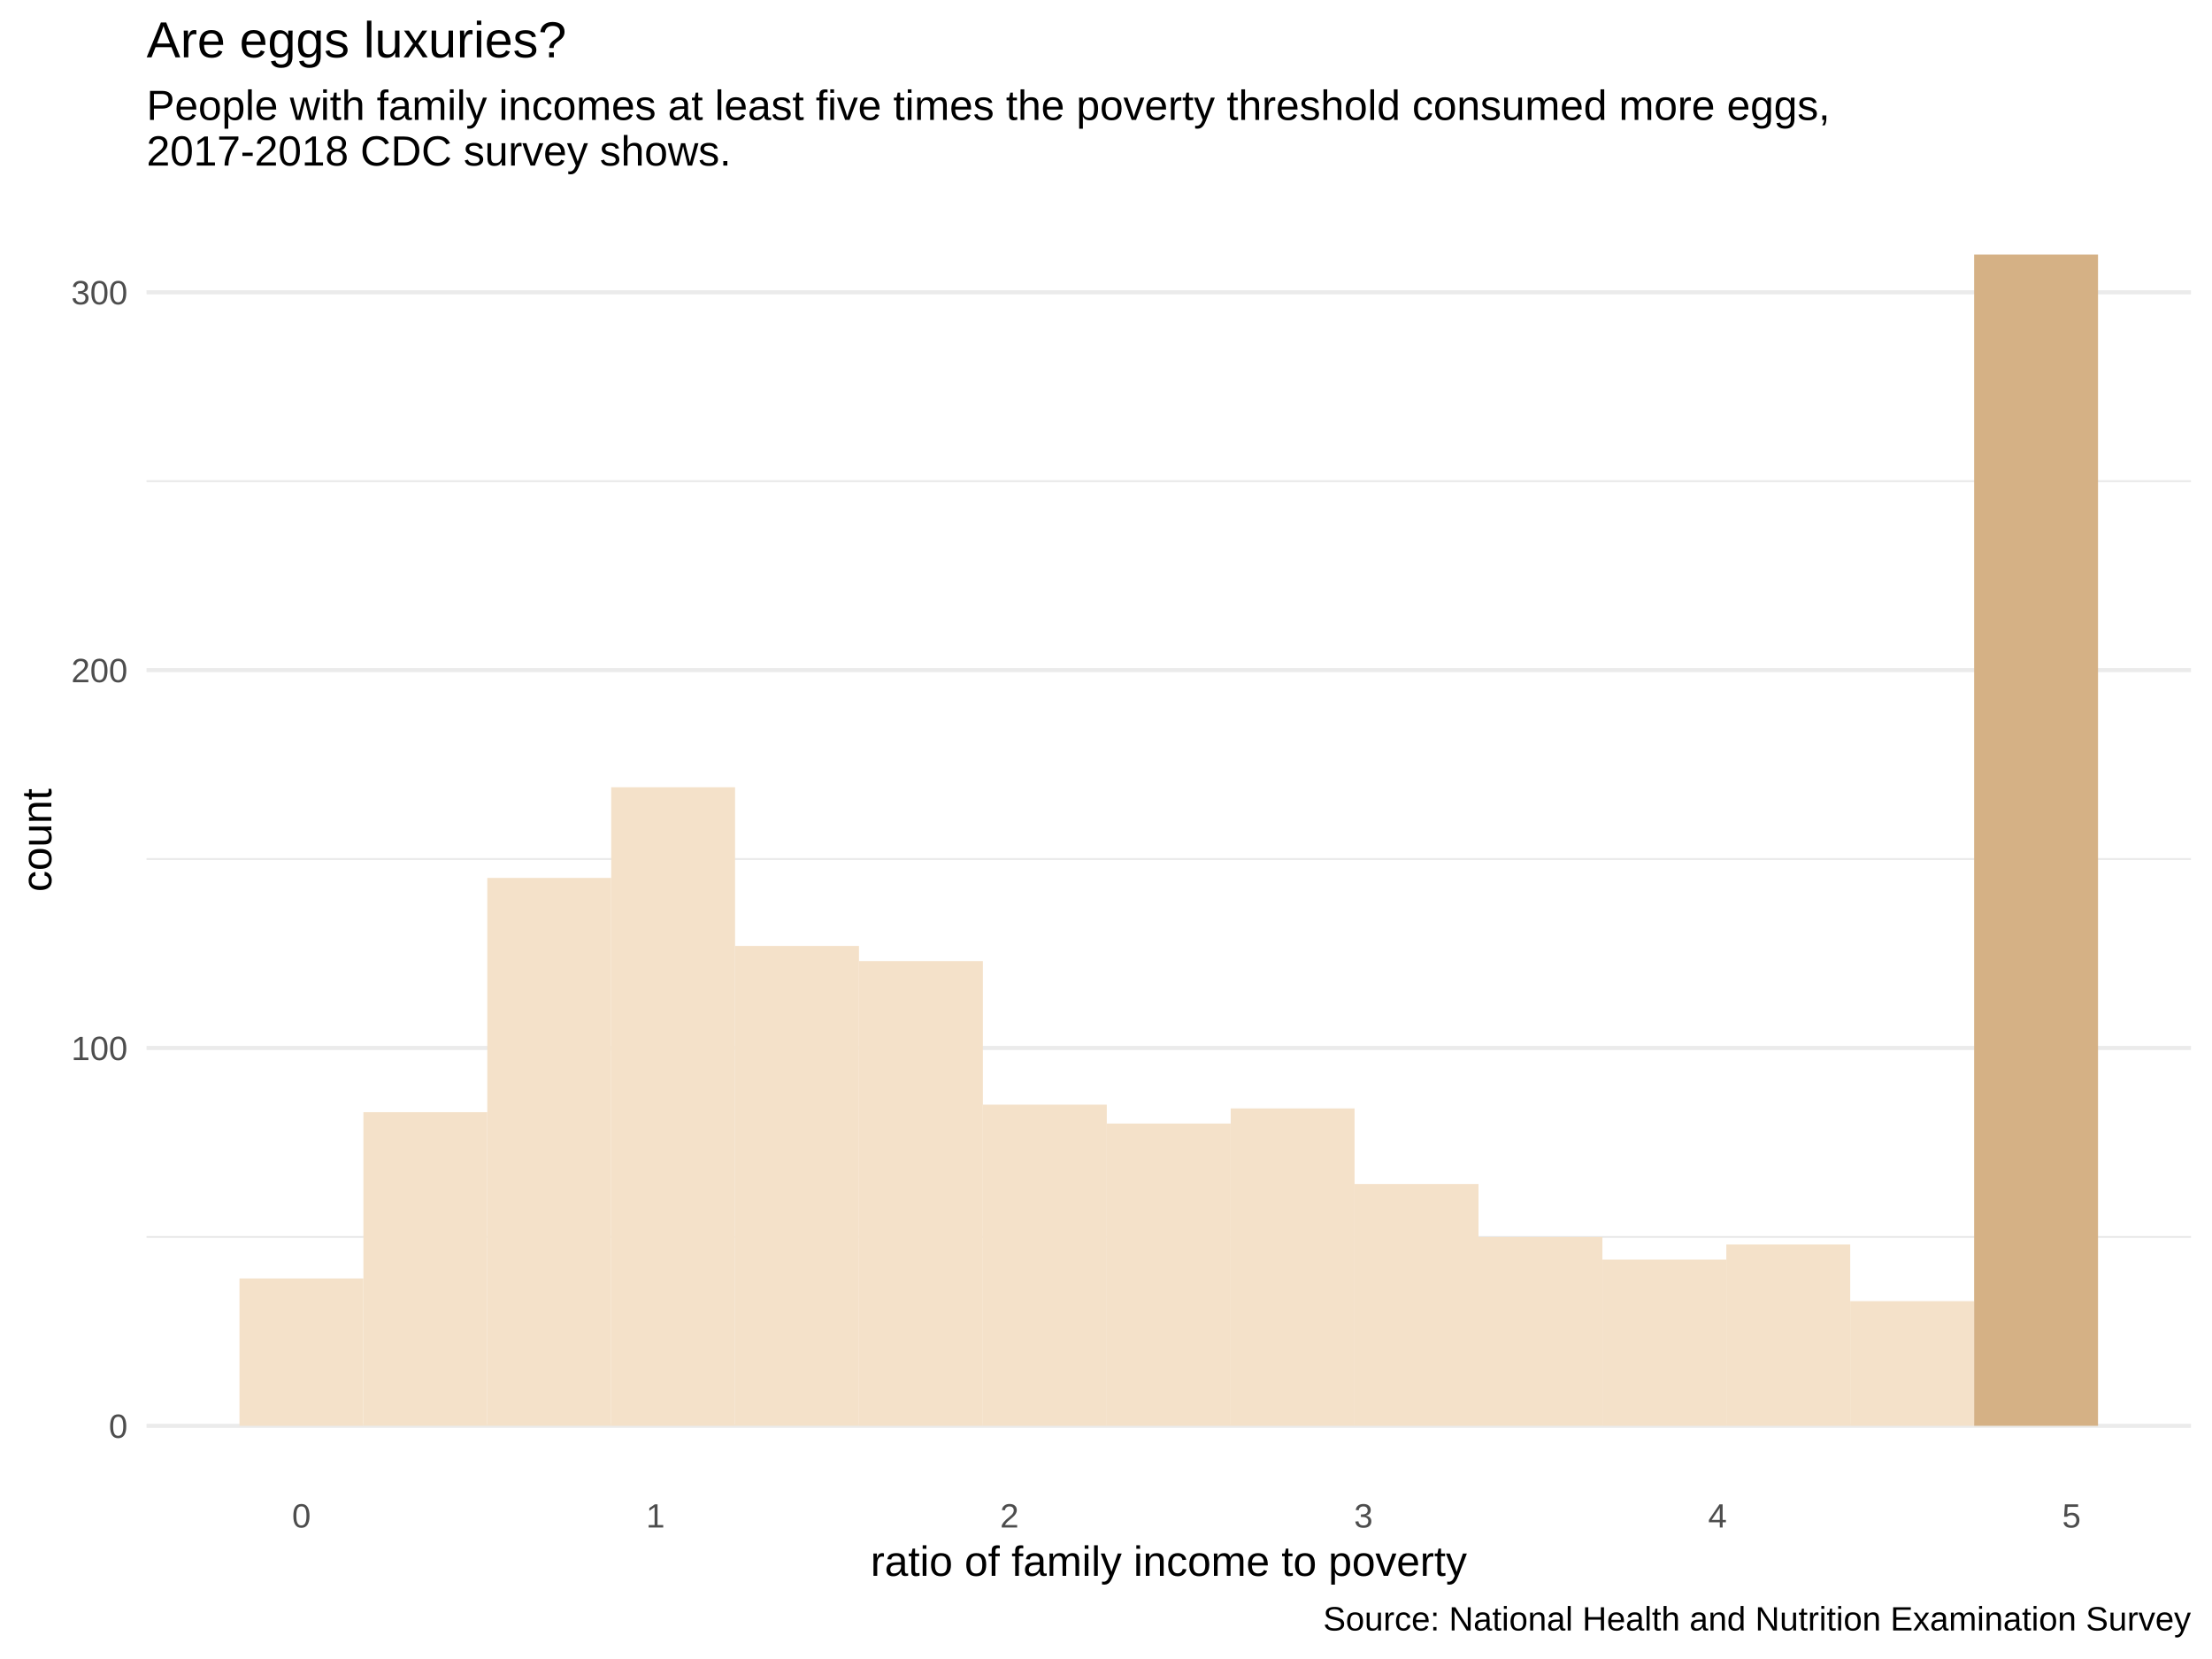
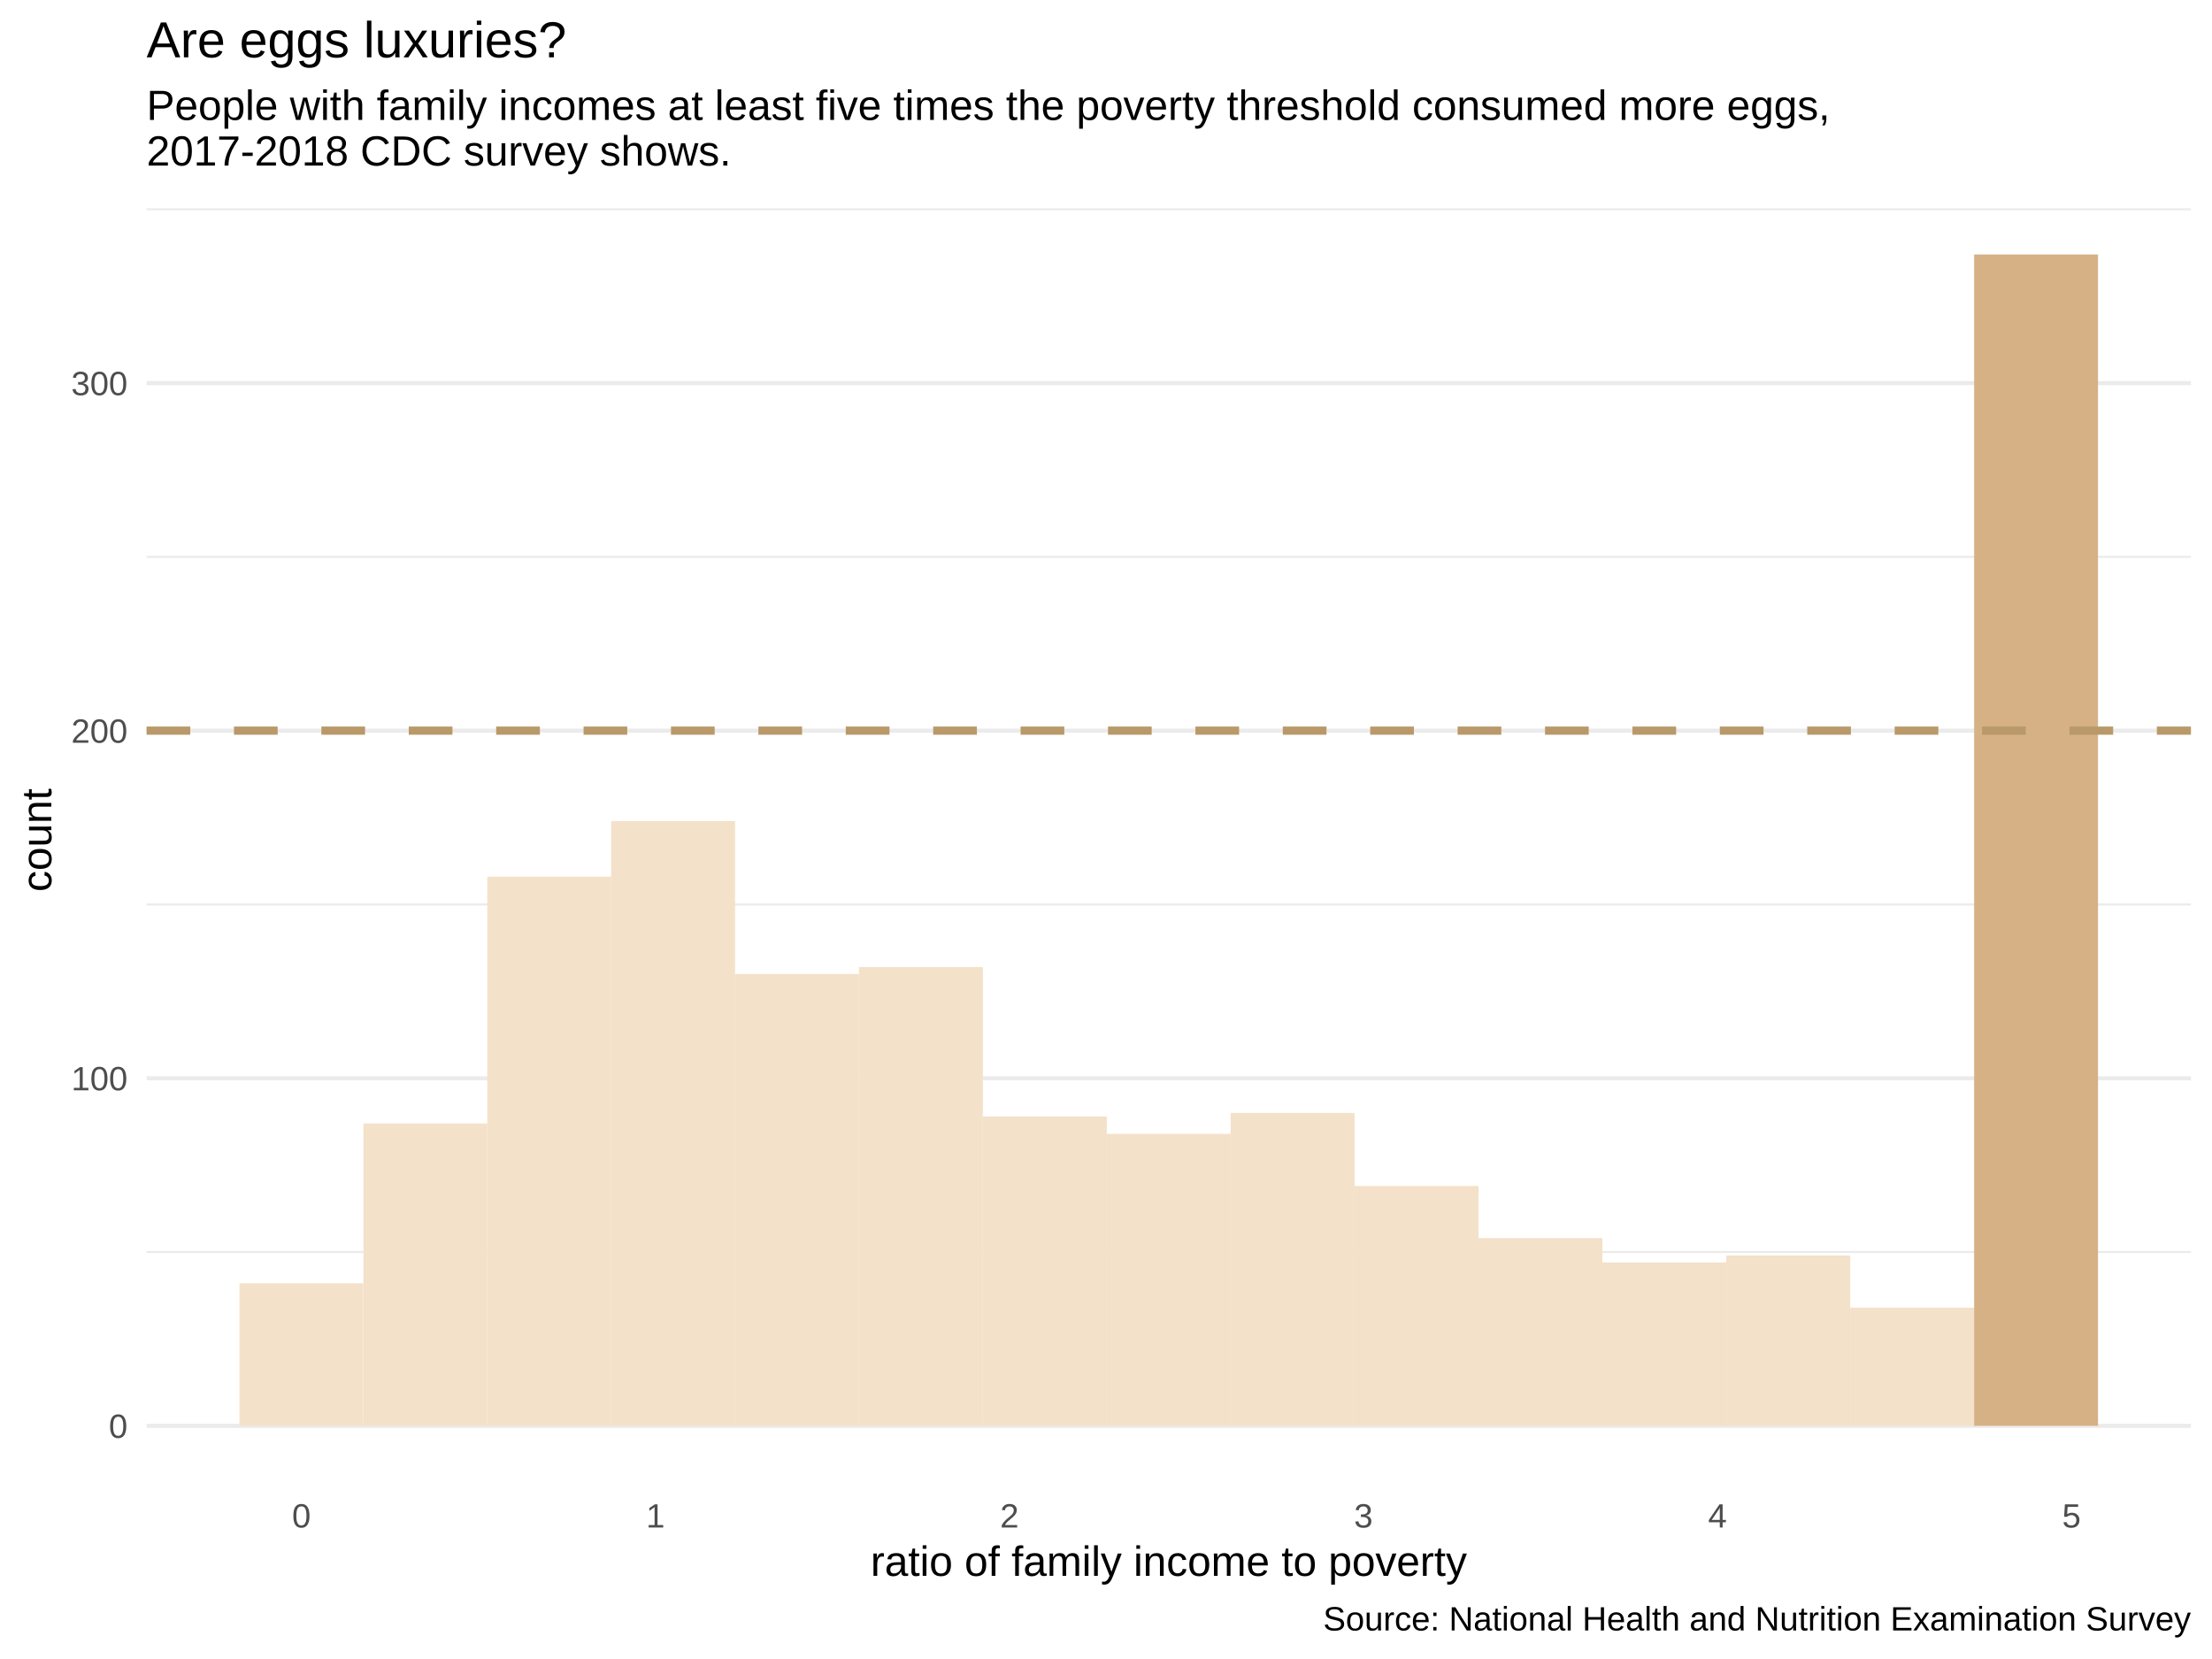
<svg xmlns="http://www.w3.org/2000/svg" class="svglite" width="576.00pt" height="432.00pt" viewBox="0 0 576.00 432.00">
  <defs>
    <style type="text/css">
    .svglite line, .svglite polyline, .svglite polygon, .svglite path, .svglite rect, .svglite circle {
      fill: none;
      stroke: #000000;
      stroke-linecap: round;
      stroke-linejoin: round;
      stroke-miterlimit: 10.00;
    }
    .svglite text {
      white-space: pre;
    }
  </style>
  </defs>
  <rect width="100%" height="100%" style="stroke: none; fill: none;" />
  <defs>
    <clipPath id="cpMC4wMHw1NzYuMDB8MC4wMHw0MzIuMDA=">
      <rect x="0.00" y="0.00" width="576.00" height="432.00" />
    </clipPath>
  </defs>
  <g clip-path="url(#cpMC4wMHw1NzYuMDB8MC4wMHw0MzIuMDA=)">
</g>
  <defs>
    <clipPath id="cpMzguMTZ8NTcwLjUyfDUxLjAyfDM4Ni41Mw==">
      <rect x="38.16" y="51.02" width="532.36" height="335.51" />
    </clipPath>
  </defs>
  <g clip-path="url(#cpMzguMTZ8NTcwLjUyfDUxLjAyfDM4Ni41Mw==)">
-     <polyline points="38.16,322.08 570.52,322.08 " style="stroke-width: 0.53; stroke: #EBEBEB; stroke-linecap: butt;" />
-     <polyline points="38.16,223.69 570.52,223.69 " style="stroke-width: 0.53; stroke: #EBEBEB; stroke-linecap: butt;" />
-     <polyline points="38.16,125.30 570.52,125.30 " style="stroke-width: 0.53; stroke: #EBEBEB; stroke-linecap: butt;" />
+     <polyline points="38.16,326.02 570.52,326.02 " style="stroke-width: 0.53; stroke: #EBEBEB; stroke-linecap: butt;" />
+     <polyline points="38.16,235.52 570.52,235.52 " style="stroke-width: 0.53; stroke: #EBEBEB; stroke-linecap: butt;" />
+     <polyline points="38.16,145.01 570.52,145.01 " style="stroke-width: 0.53; stroke: #EBEBEB; stroke-linecap: butt;" />
+     <polyline points="38.16,54.50 570.52,54.50 " style="stroke-width: 0.53; stroke: #EBEBEB; stroke-linecap: butt;" />
    <polyline points="38.16,371.28 570.52,371.28 " style="stroke-width: 1.07; stroke: #EBEBEB; stroke-linecap: butt;" />
-     <polyline points="38.16,272.89 570.52,272.89 " style="stroke-width: 1.07; stroke: #EBEBEB; stroke-linecap: butt;" />
-     <polyline points="38.16,174.50 570.52,174.50 " style="stroke-width: 1.07; stroke: #EBEBEB; stroke-linecap: butt;" />
-     <polyline points="38.16,76.11 570.52,76.11 " style="stroke-width: 1.07; stroke: #EBEBEB; stroke-linecap: butt;" />
-     <rect x="62.36" y="332.91" width="32.26" height="38.37" style="stroke-width: 1.07; stroke: none; stroke-linecap: butt; stroke-linejoin: miter; fill: #F4E1C9;" />
-     <rect x="94.63" y="289.61" width="32.26" height="81.66" style="stroke-width: 1.07; stroke: none; stroke-linecap: butt; stroke-linejoin: miter; fill: #F4E1C9;" />
-     <rect x="126.89" y="228.61" width="32.26" height="142.66" style="stroke-width: 1.07; stroke: none; stroke-linecap: butt; stroke-linejoin: miter; fill: #F4E1C9;" />
-     <rect x="159.15" y="205.00" width="32.26" height="166.28" style="stroke-width: 1.07; stroke: none; stroke-linecap: butt; stroke-linejoin: miter; fill: #F4E1C9;" />
-     <rect x="191.42" y="246.32" width="32.26" height="124.95" style="stroke-width: 1.07; stroke: none; stroke-linecap: butt; stroke-linejoin: miter; fill: #F4E1C9;" />
-     <rect x="223.68" y="250.26" width="32.26" height="121.02" style="stroke-width: 1.07; stroke: none; stroke-linecap: butt; stroke-linejoin: miter; fill: #F4E1C9;" />
-     <rect x="255.95" y="287.65" width="32.26" height="83.63" style="stroke-width: 1.07; stroke: none; stroke-linecap: butt; stroke-linejoin: miter; fill: #F4E1C9;" />
-     <rect x="288.21" y="292.57" width="32.26" height="78.71" style="stroke-width: 1.07; stroke: none; stroke-linecap: butt; stroke-linejoin: miter; fill: #F4E1C9;" />
-     <rect x="320.47" y="288.63" width="32.26" height="82.65" style="stroke-width: 1.07; stroke: none; stroke-linecap: butt; stroke-linejoin: miter; fill: #F4E1C9;" />
-     <rect x="352.74" y="308.31" width="32.26" height="62.97" style="stroke-width: 1.07; stroke: none; stroke-linecap: butt; stroke-linejoin: miter; fill: #F4E1C9;" />
-     <rect x="385.00" y="322.08" width="32.26" height="49.19" style="stroke-width: 1.07; stroke: none; stroke-linecap: butt; stroke-linejoin: miter; fill: #F4E1C9;" />
-     <rect x="417.27" y="327.99" width="32.26" height="43.29" style="stroke-width: 1.07; stroke: none; stroke-linecap: butt; stroke-linejoin: miter; fill: #F4E1C9;" />
-     <rect x="449.53" y="324.05" width="32.26" height="47.23" style="stroke-width: 1.07; stroke: none; stroke-linecap: butt; stroke-linejoin: miter; fill: #F4E1C9;" />
-     <rect x="481.79" y="338.81" width="32.26" height="32.47" style="stroke-width: 1.07; stroke: none; stroke-linecap: butt; stroke-linejoin: miter; fill: #F4E1C9;" />
+     <polyline points="38.16,280.77 570.52,280.77 " style="stroke-width: 1.07; stroke: #EBEBEB; stroke-linecap: butt;" />
+     <polyline points="38.16,190.26 570.52,190.26 " style="stroke-width: 1.07; stroke: #EBEBEB; stroke-linecap: butt;" />
+     <polyline points="38.16,99.76 570.52,99.76 " style="stroke-width: 1.07; stroke: #EBEBEB; stroke-linecap: butt;" />
+     <rect x="62.36" y="334.17" width="32.26" height="37.11" style="stroke-width: 1.07; stroke: none; stroke-linecap: butt; stroke-linejoin: miter; fill: #F4E1C9;" />
+     <rect x="94.63" y="292.54" width="32.26" height="78.74" style="stroke-width: 1.07; stroke: none; stroke-linecap: butt; stroke-linejoin: miter; fill: #F4E1C9;" />
+     <rect x="126.89" y="228.28" width="32.26" height="143.00" style="stroke-width: 1.07; stroke: none; stroke-linecap: butt; stroke-linejoin: miter; fill: #F4E1C9;" />
+     <rect x="159.15" y="213.80" width="32.26" height="157.48" style="stroke-width: 1.07; stroke: none; stroke-linecap: butt; stroke-linejoin: miter; fill: #F4E1C9;" />
+     <rect x="191.42" y="253.62" width="32.26" height="117.66" style="stroke-width: 1.07; stroke: none; stroke-linecap: butt; stroke-linejoin: miter; fill: #F4E1C9;" />
+     <rect x="223.68" y="251.81" width="32.26" height="119.47" style="stroke-width: 1.07; stroke: none; stroke-linecap: butt; stroke-linejoin: miter; fill: #F4E1C9;" />
+     <rect x="255.95" y="290.73" width="32.26" height="80.55" style="stroke-width: 1.07; stroke: none; stroke-linecap: butt; stroke-linejoin: miter; fill: #F4E1C9;" />
+     <rect x="288.21" y="295.25" width="32.26" height="76.03" style="stroke-width: 1.07; stroke: none; stroke-linecap: butt; stroke-linejoin: miter; fill: #F4E1C9;" />
+     <rect x="320.47" y="289.82" width="32.26" height="81.46" style="stroke-width: 1.07; stroke: none; stroke-linecap: butt; stroke-linejoin: miter; fill: #F4E1C9;" />
+     <rect x="352.74" y="308.83" width="32.26" height="62.45" style="stroke-width: 1.07; stroke: none; stroke-linecap: butt; stroke-linejoin: miter; fill: #F4E1C9;" />
+     <rect x="385.00" y="322.40" width="32.26" height="48.87" style="stroke-width: 1.07; stroke: none; stroke-linecap: butt; stroke-linejoin: miter; fill: #F4E1C9;" />
+     <rect x="417.27" y="328.74" width="32.26" height="42.54" style="stroke-width: 1.07; stroke: none; stroke-linecap: butt; stroke-linejoin: miter; fill: #F4E1C9;" />
+     <rect x="449.53" y="326.93" width="32.26" height="44.35" style="stroke-width: 1.07; stroke: none; stroke-linecap: butt; stroke-linejoin: miter; fill: #F4E1C9;" />
+     <rect x="481.79" y="340.51" width="32.26" height="30.77" style="stroke-width: 1.07; stroke: none; stroke-linecap: butt; stroke-linejoin: miter; fill: #F4E1C9;" />
    <rect x="514.06" y="66.27" width="32.26" height="0.00" style="stroke-width: 1.07; stroke: none; stroke-linecap: butt; stroke-linejoin: miter; fill: #F4E1C9;" />
    <rect x="62.36" y="371.28" width="32.26" height="0.00" style="stroke-width: 1.07; stroke: none; stroke-linecap: butt; stroke-linejoin: miter; fill: #D5B185;" />
    <rect x="94.63" y="371.28" width="32.26" height="0.00" style="stroke-width: 1.07; stroke: none; stroke-linecap: butt; stroke-linejoin: miter; fill: #D5B185;" />
    <rect x="126.89" y="371.28" width="32.26" height="0.00" style="stroke-width: 1.07; stroke: none; stroke-linecap: butt; stroke-linejoin: miter; fill: #D5B185;" />
    <rect x="159.15" y="371.28" width="32.26" height="0.00" style="stroke-width: 1.07; stroke: none; stroke-linecap: butt; stroke-linejoin: miter; fill: #D5B185;" />
    <rect x="191.42" y="371.28" width="32.26" height="0.00" style="stroke-width: 1.07; stroke: none; stroke-linecap: butt; stroke-linejoin: miter; fill: #D5B185;" />
    <rect x="223.68" y="371.28" width="32.26" height="0.00" style="stroke-width: 1.07; stroke: none; stroke-linecap: butt; stroke-linejoin: miter; fill: #D5B185;" />
    <rect x="255.95" y="371.28" width="32.26" height="0.00" style="stroke-width: 1.07; stroke: none; stroke-linecap: butt; stroke-linejoin: miter; fill: #D5B185;" />
    <rect x="288.21" y="371.28" width="32.26" height="0.00" style="stroke-width: 1.07; stroke: none; stroke-linecap: butt; stroke-linejoin: miter; fill: #D5B185;" />
    <rect x="320.47" y="371.28" width="32.26" height="0.00" style="stroke-width: 1.07; stroke: none; stroke-linecap: butt; stroke-linejoin: miter; fill: #D5B185;" />
    <rect x="352.74" y="371.28" width="32.26" height="0.00" style="stroke-width: 1.07; stroke: none; stroke-linecap: butt; stroke-linejoin: miter; fill: #D5B185;" />
    <rect x="385.00" y="371.28" width="32.26" height="0.00" style="stroke-width: 1.07; stroke: none; stroke-linecap: butt; stroke-linejoin: miter; fill: #D5B185;" />
    <rect x="417.27" y="371.28" width="32.26" height="0.00" style="stroke-width: 1.07; stroke: none; stroke-linecap: butt; stroke-linejoin: miter; fill: #D5B185;" />
    <rect x="449.53" y="371.28" width="32.26" height="0.00" style="stroke-width: 1.07; stroke: none; stroke-linecap: butt; stroke-linejoin: miter; fill: #D5B185;" />
    <rect x="481.79" y="371.28" width="32.26" height="0.00" style="stroke-width: 1.07; stroke: none; stroke-linecap: butt; stroke-linejoin: miter; fill: #D5B185;" />
    <rect x="514.06" y="66.27" width="32.26" height="305.01" style="stroke-width: 1.07; stroke: none; stroke-linecap: butt; stroke-linejoin: miter; fill: #D5B185;" />
+     <line x1="38.16" y1="190.26" x2="570.52" y2="190.26" style="stroke-width: 2.13; stroke: #B9996A; stroke-dasharray: 11.38,11.38; stroke-linecap: butt;" />
  </g>
  <g clip-path="url(#cpMC4wMHw1NzYuMDB8MC4wMHw0MzIuMDA=)">
    <text x="33.23" y="374.43" text-anchor="end" style="font-size: 8.80px;fill: #4D4D4D; font-family: &quot;Arial&quot;;" textLength="4.90px" lengthAdjust="spacingAndGlyphs">0</text>
-     <text x="33.23" y="276.04" text-anchor="end" style="font-size: 8.80px;fill: #4D4D4D; font-family: &quot;Arial&quot;;" textLength="14.69px" lengthAdjust="spacingAndGlyphs">100</text>
-     <text x="33.23" y="177.65" text-anchor="end" style="font-size: 8.80px;fill: #4D4D4D; font-family: &quot;Arial&quot;;" textLength="14.69px" lengthAdjust="spacingAndGlyphs">200</text>
-     <text x="33.23" y="79.26" text-anchor="end" style="font-size: 8.80px;fill: #4D4D4D; font-family: &quot;Arial&quot;;" textLength="14.69px" lengthAdjust="spacingAndGlyphs">300</text>
+     <text x="33.23" y="283.92" text-anchor="end" style="font-size: 8.80px;fill: #4D4D4D; font-family: &quot;Arial&quot;;" textLength="14.69px" lengthAdjust="spacingAndGlyphs">100</text>
+     <text x="33.23" y="193.42" text-anchor="end" style="font-size: 8.80px;fill: #4D4D4D; font-family: &quot;Arial&quot;;" textLength="14.69px" lengthAdjust="spacingAndGlyphs">200</text>
+     <text x="33.23" y="102.91" text-anchor="end" style="font-size: 8.80px;fill: #4D4D4D; font-family: &quot;Arial&quot;;" textLength="14.69px" lengthAdjust="spacingAndGlyphs">300</text>
    <text x="78.49" y="397.77" text-anchor="middle" style="font-size: 8.80px;fill: #4D4D4D; font-family: &quot;Arial&quot;;" textLength="4.90px" lengthAdjust="spacingAndGlyphs">0</text>
    <text x="170.68" y="397.77" text-anchor="middle" style="font-size: 8.80px;fill: #4D4D4D; font-family: &quot;Arial&quot;;" textLength="4.90px" lengthAdjust="spacingAndGlyphs">1</text>
    <text x="262.86" y="397.77" text-anchor="middle" style="font-size: 8.80px;fill: #4D4D4D; font-family: &quot;Arial&quot;;" textLength="4.90px" lengthAdjust="spacingAndGlyphs">2</text>
    <text x="355.04" y="397.77" text-anchor="middle" style="font-size: 8.80px;fill: #4D4D4D; font-family: &quot;Arial&quot;;" textLength="4.90px" lengthAdjust="spacingAndGlyphs">3</text>
    <text x="447.23" y="397.77" text-anchor="middle" style="font-size: 8.80px;fill: #4D4D4D; font-family: &quot;Arial&quot;;" textLength="4.90px" lengthAdjust="spacingAndGlyphs">4</text>
    <text x="539.41" y="397.77" text-anchor="middle" style="font-size: 8.80px;fill: #4D4D4D; font-family: &quot;Arial&quot;;" textLength="4.90px" lengthAdjust="spacingAndGlyphs">5</text>
    <text x="304.34" y="410.35" text-anchor="middle" style="font-size: 11.00px; font-family: &quot;Arial&quot;;" textLength="155.28px" lengthAdjust="spacingAndGlyphs">ratio of family income to poverty</text>
    <text transform="translate(13.37,218.77) rotate(-90)" text-anchor="middle" style="font-size: 11.00px; font-family: &quot;Arial&quot;;" textLength="26.91px" lengthAdjust="spacingAndGlyphs">count</text>
    <text x="38.16" y="31.23" style="font-size: 11.00px; font-family: &quot;Arial&quot;;" textLength="441.42px" lengthAdjust="spacingAndGlyphs">People with family incomes at least five times the poverty threshold consumed more eggs, </text>
    <text x="38.16" y="43.11" style="font-size: 11.00px; font-family: &quot;Arial&quot;;" textLength="152.25px" lengthAdjust="spacingAndGlyphs">2017-2018 CDC survey shows.</text>
    <text x="38.16" y="14.94" style="font-size: 13.20px; font-family: &quot;Arial&quot;;" textLength="109.25px" lengthAdjust="spacingAndGlyphs">Are eggs luxuries?</text>
    <text x="570.52" y="424.57" text-anchor="end" style="font-size: 8.80px; font-family: &quot;Arial&quot;;" textLength="225.93px" lengthAdjust="spacingAndGlyphs">Source: National Health and Nutrition Examination Survey</text>
  </g>
</svg>
